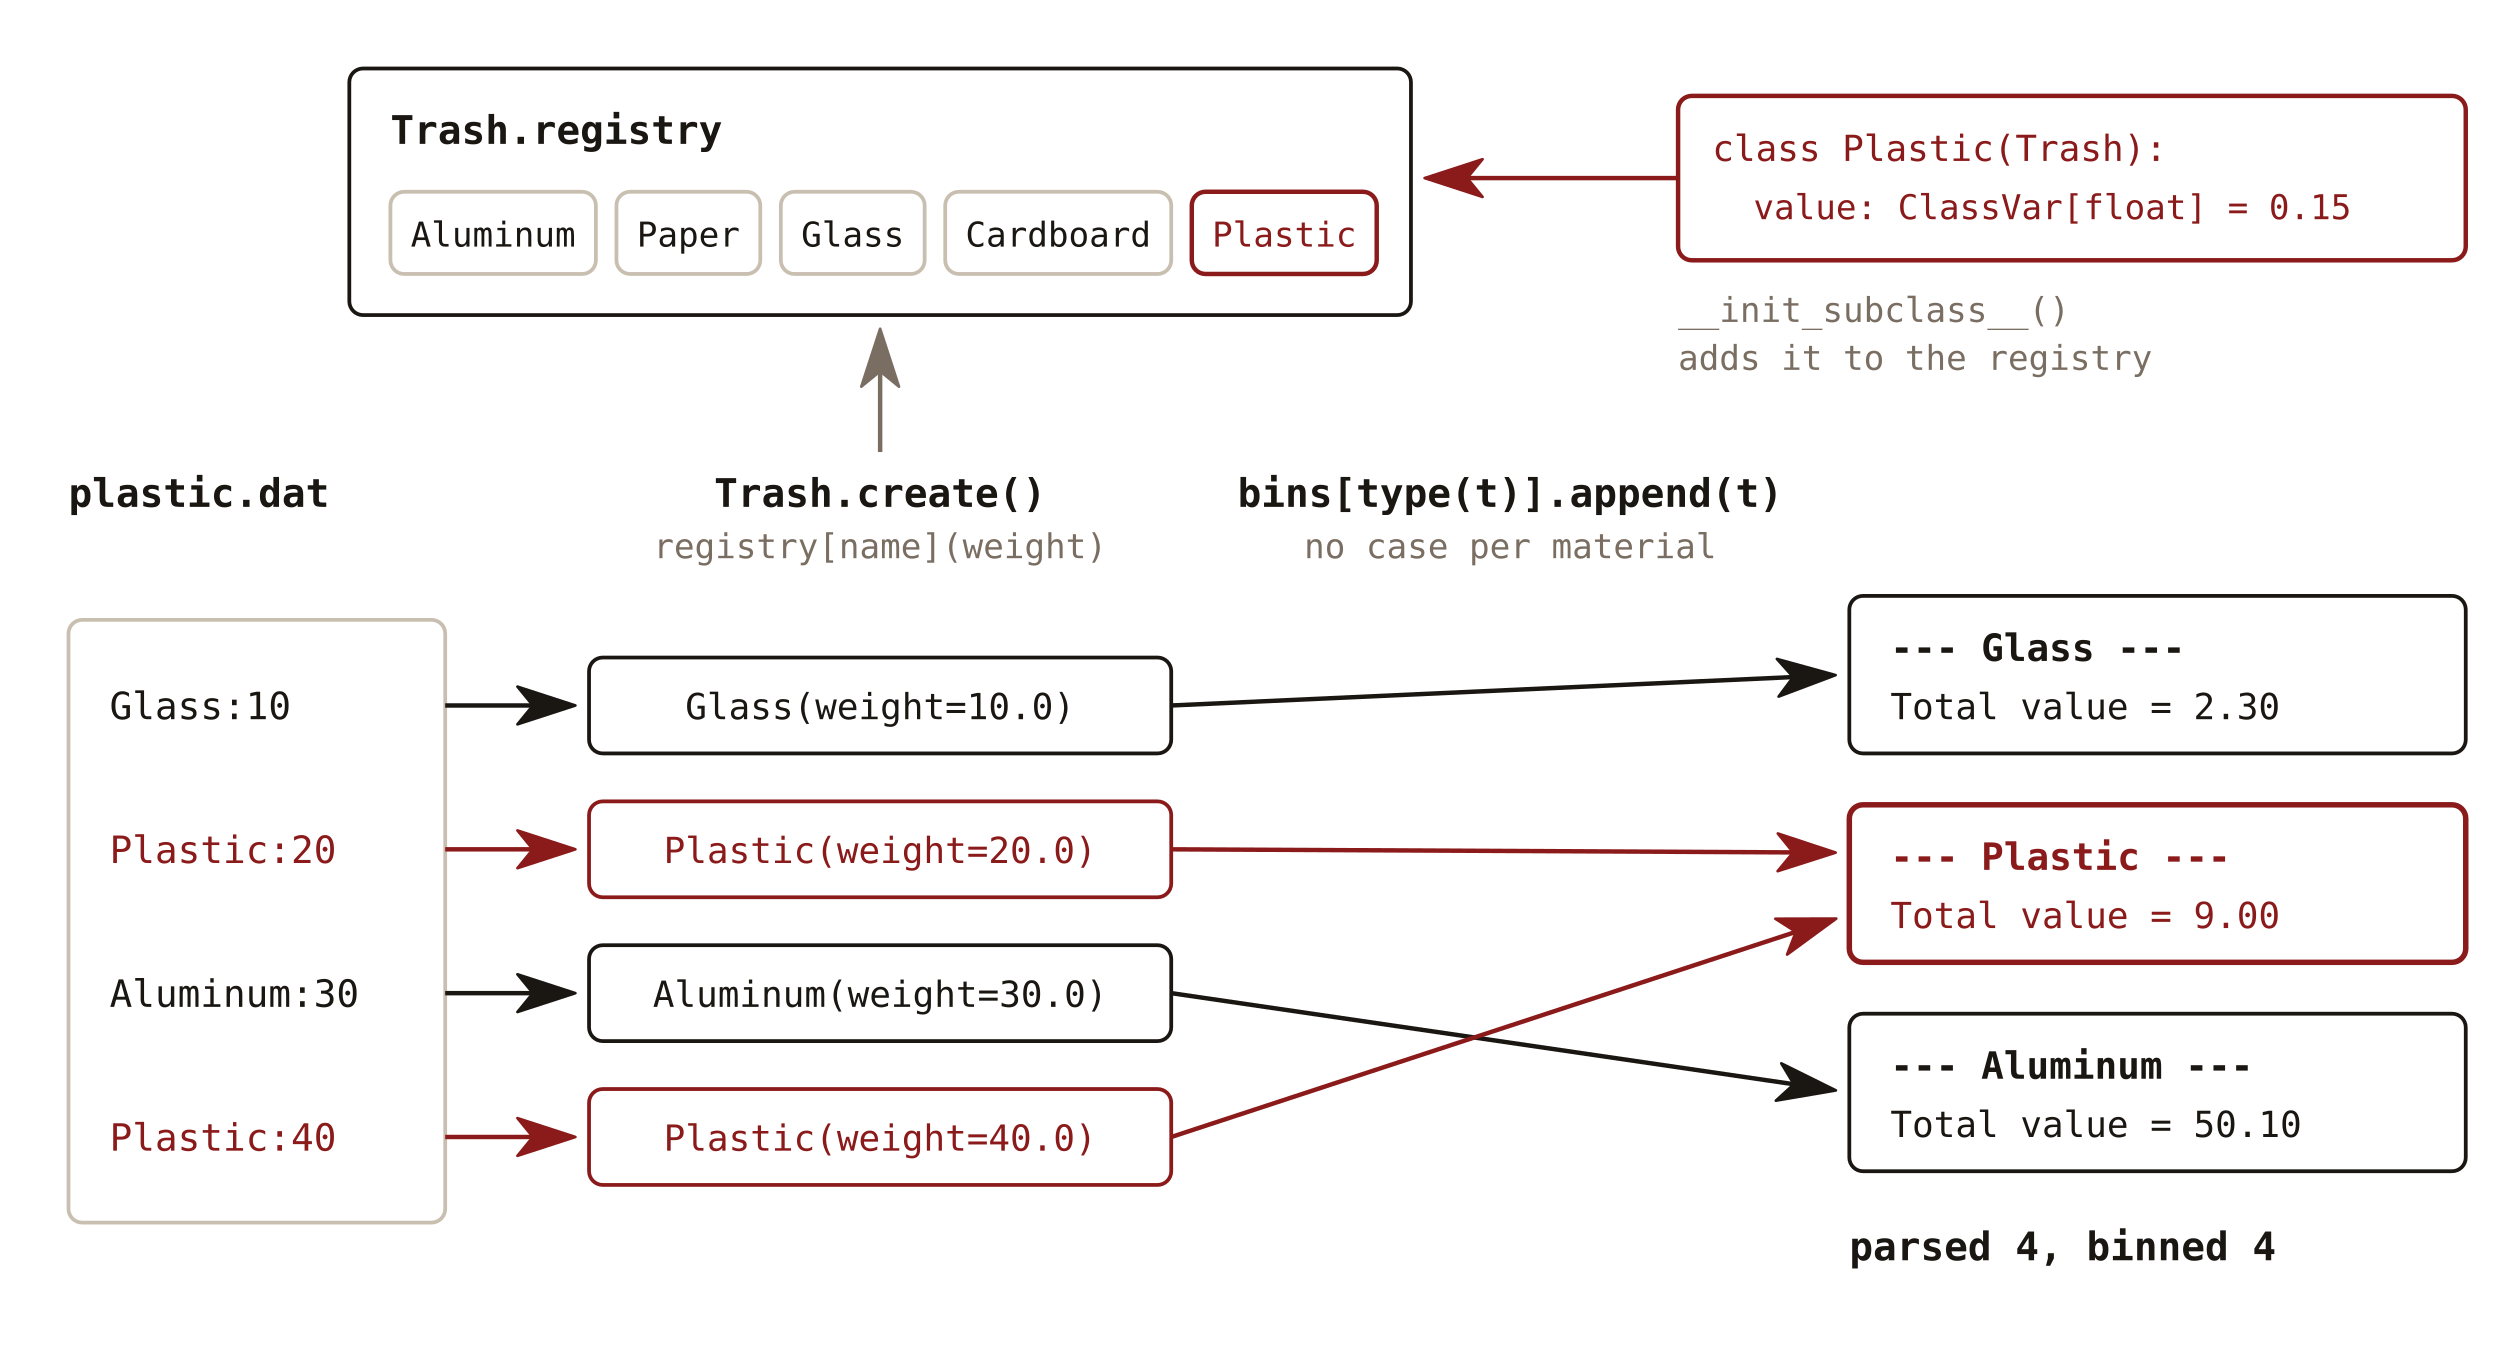
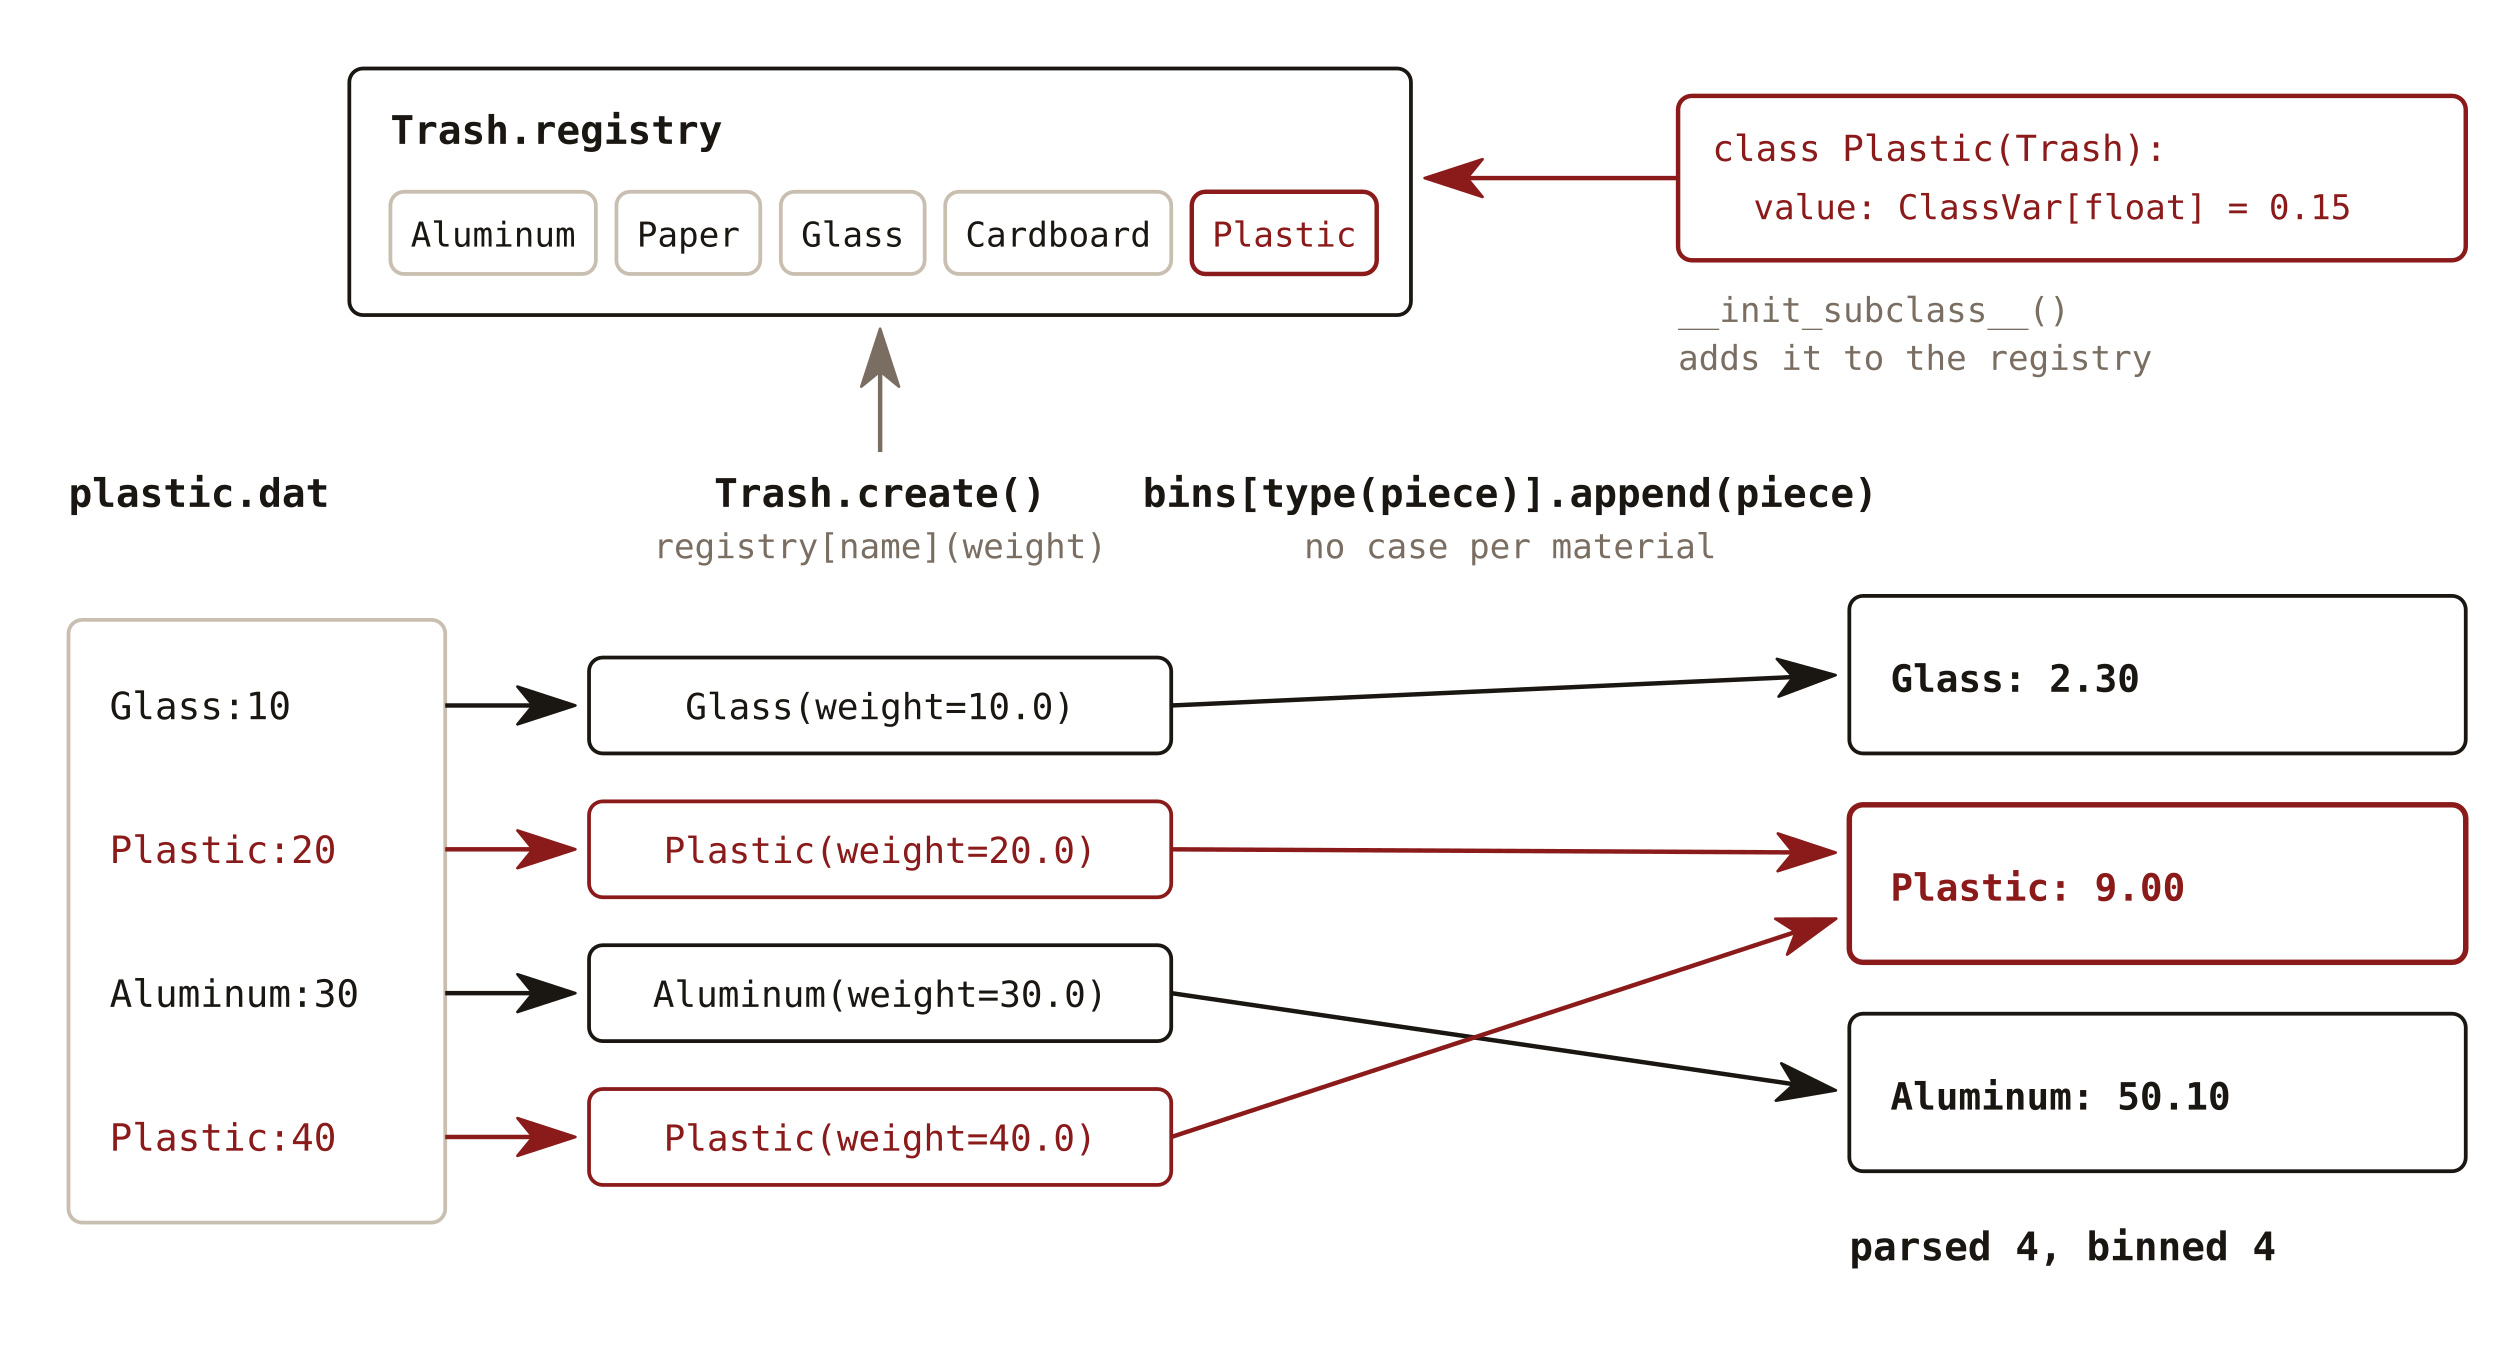
<svg xmlns="http://www.w3.org/2000/svg" viewBox="0 0 730 395" font-family="'JetBrains Mono', Consolas, monospace">
  <defs>
    <marker id="ts-ink" viewBox="0 0 18 12" refX="5" refY="6" markerWidth="18" markerHeight="12" orient="auto" markerUnits="userSpaceOnUse">
      <path d="M0.5,0.5 L17.4,6 L0.5,11.5 L5,6 Z" fill="#1a1612" stroke="#1a1612" stroke-width="0.8" stroke-linejoin="round" />
    </marker>
    <marker id="ts-red" viewBox="0 0 18 12" refX="5" refY="6" markerWidth="18" markerHeight="12" orient="auto" markerUnits="userSpaceOnUse">
      <path d="M0.5,0.5 L17.4,6 L0.5,11.5 L5,6 Z" fill="#8b1a1a" stroke="#8b1a1a" stroke-width="0.8" stroke-linejoin="round" />
    </marker>
    <marker id="ts-muted" viewBox="0 0 18 12" refX="5" refY="6" markerWidth="18" markerHeight="12" orient="auto" markerUnits="userSpaceOnUse">
      <path d="M0.5,0.5 L17.4,6 L0.5,11.5 L5,6 Z" fill="#7a6e62" stroke="#7a6e62" stroke-width="0.8" stroke-linejoin="round" />
    </marker>
  </defs>
  <rect x="490" y="28" width="230" height="48" fill="none" stroke="#8b1a1a" stroke-width="1.3" rx="4" />
  <text x="500" y="47" font-size="10.5" fill="#8b1a1a" text-anchor="start">class Plastic(Trash):</text>
  <text x="512" y="64" font-size="10" fill="#8b1a1a" text-anchor="start">value: ClassVar[float] = 0.15</text>
  <text x="490" y="94" font-size="10" fill="#7a6e62" text-anchor="start">__init_subclass__()</text>
  <text x="490" y="108" font-size="10" fill="#7a6e62" text-anchor="start">adds it to the registry</text>
  <rect x="102" y="20" width="310" height="72" fill="none" stroke="#1a1612" stroke-width="1.1" rx="4" />
  <text x="114" y="42" font-size="11.5" fill="#1a1612" font-weight="bold" text-anchor="start">Trash.registry</text>
  <rect x="114" y="56" width="60" height="24" fill="none" stroke="#c8bfb0" stroke-width="1.1" rx="4" />
  <text x="144" y="72" font-size="10" fill="#1a1612" text-anchor="middle">Aluminum</text>
  <rect x="180" y="56" width="42" height="24" fill="none" stroke="#c8bfb0" stroke-width="1.1" rx="4" />
  <text x="201" y="72" font-size="10" fill="#1a1612" text-anchor="middle">Paper</text>
  <rect x="228" y="56" width="42" height="24" fill="none" stroke="#c8bfb0" stroke-width="1.1" rx="4" />
  <text x="249" y="72" font-size="10" fill="#1a1612" text-anchor="middle">Glass</text>
  <rect x="276" y="56" width="66" height="24" fill="none" stroke="#c8bfb0" stroke-width="1.1" rx="4" />
  <text x="309" y="72" font-size="10" fill="#1a1612" text-anchor="middle">Cardboard</text>
  <rect x="348" y="56" width="54" height="24" fill="none" stroke="#8b1a1a" stroke-width="1.3" rx="4" />
  <text x="375" y="72" font-size="10" fill="#8b1a1a" text-anchor="middle">Plastic</text>
  <line x1="490" y1="52" x2="428.4" y2="52.0" stroke="#8b1a1a" stroke-width="1.3" marker-end="url(#ts-red)" />
  <text x="20" y="148" font-size="11.5" fill="#1a1612" font-weight="bold" text-anchor="start">plastic.dat</text>
  <text x="257" y="148" font-size="11.5" fill="#1a1612" font-weight="bold" text-anchor="middle">Trash.create()</text>
  <text x="257" y="163" font-size="10" fill="#7a6e62" text-anchor="middle">registry[name](weight)</text>
-   <text x="441" y="148" font-size="11.5" fill="#1a1612" font-weight="bold" text-anchor="middle">bins[type(t)].append(t)</text>
+   <text x="441" y="148" font-size="11.5" fill="#1a1612" font-weight="bold" text-anchor="middle">bins[type(piece)].append(piece)</text>
  <text x="441" y="163" font-size="10" fill="#7a6e62" text-anchor="middle">no case per material</text>
  <line x1="257" y1="132" x2="257.0" y2="108.4" stroke="#7a6e62" stroke-width="1.3" marker-end="url(#ts-muted)" />
  <rect x="20" y="181" width="110" height="176" fill="none" stroke="#c8bfb0" stroke-width="1.1" rx="4" />
  <text x="32" y="210" font-size="11" fill="#1a1612" text-anchor="start">Glass:10</text>
  <line x1="130" y1="206" x2="155.6" y2="206.0" stroke="#1a1612" stroke-width="1.3" marker-end="url(#ts-ink)" />
  <rect x="172" y="192" width="170" height="28" fill="none" stroke="#1a1612" stroke-width="1.1" rx="4" />
  <text x="257" y="210" font-size="10.5" fill="#1a1612" text-anchor="middle">Glass(weight=10.0)</text>
  <line x1="342" y1="206" x2="523.6" y2="197.7" stroke="#1a1612" stroke-width="1.3" marker-end="url(#ts-ink)" />
  <text x="32" y="252" font-size="11" fill="#8b1a1a" text-anchor="start">Plastic:20</text>
  <line x1="130" y1="248" x2="155.6" y2="248.0" stroke="#8b1a1a" stroke-width="1.3" marker-end="url(#ts-red)" />
  <rect x="172" y="234" width="170" height="28" fill="none" stroke="#8b1a1a" stroke-width="1.1" rx="4" />
  <text x="257" y="252" font-size="10.5" fill="#8b1a1a" text-anchor="middle">Plastic(weight=20.0)</text>
  <line x1="342" y1="248" x2="523.6" y2="248.9" stroke="#8b1a1a" stroke-width="1.3" marker-end="url(#ts-red)" />
  <text x="32" y="294" font-size="11" fill="#1a1612" text-anchor="start">Aluminum:30</text>
  <line x1="130" y1="290" x2="155.6" y2="290.0" stroke="#1a1612" stroke-width="1.3" marker-end="url(#ts-ink)" />
  <rect x="172" y="276" width="170" height="28" fill="none" stroke="#1a1612" stroke-width="1.1" rx="4" />
  <text x="257" y="294" font-size="10.5" fill="#1a1612" text-anchor="middle">Aluminum(weight=30.0)</text>
  <line x1="342" y1="290" x2="523.8" y2="316.6" stroke="#1a1612" stroke-width="1.3" marker-end="url(#ts-ink)" />
  <text x="32" y="336" font-size="11" fill="#8b1a1a" text-anchor="start">Plastic:40</text>
  <line x1="130" y1="332" x2="155.6" y2="332.0" stroke="#8b1a1a" stroke-width="1.3" marker-end="url(#ts-red)" />
  <rect x="172" y="318" width="170" height="28" fill="none" stroke="#8b1a1a" stroke-width="1.1" rx="4" />
  <text x="257" y="336" font-size="10.5" fill="#8b1a1a" text-anchor="middle">Plastic(weight=40.0)</text>
  <line x1="342" y1="332" x2="524.4" y2="272.1" stroke="#8b1a1a" stroke-width="1.3" marker-end="url(#ts-red)" />
  <rect x="540" y="174" width="180" height="46" fill="none" stroke="#1a1612" stroke-width="1.1" rx="4" />
-   <text x="552" y="193" font-size="11" fill="#1a1612" font-weight="bold" text-anchor="start">--- Glass ---</text>
-   <text x="552" y="210" font-size="10.5" fill="#1a1612" text-anchor="start">Total value = 2.30</text>
+   <text x="552" y="202" font-size="11" fill="#1a1612" font-weight="bold" text-anchor="start">Glass: 2.30</text>
  <rect x="540" y="235" width="180" height="46" fill="none" stroke="#8b1a1a" stroke-width="1.6" rx="4" />
-   <text x="552" y="254" font-size="11" fill="#8b1a1a" font-weight="bold" text-anchor="start">--- Plastic ---</text>
-   <text x="552" y="271" font-size="10.5" fill="#8b1a1a" text-anchor="start">Total value = 9.00</text>
+   <text x="552" y="263" font-size="11" fill="#8b1a1a" font-weight="bold" text-anchor="start">Plastic: 9.00</text>
  <rect x="540" y="296" width="180" height="46" fill="none" stroke="#1a1612" stroke-width="1.1" rx="4" />
-   <text x="552" y="315" font-size="11" fill="#1a1612" font-weight="bold" text-anchor="start">--- Aluminum ---</text>
-   <text x="552" y="332" font-size="10.5" fill="#1a1612" text-anchor="start">Total value = 50.10</text>
+   <text x="552" y="324" font-size="11" fill="#1a1612" font-weight="bold" text-anchor="start">Aluminum: 50.10</text>
  <text x="540" y="368" font-size="11.5" fill="#1a1612" font-weight="bold" text-anchor="start">parsed 4, binned 4</text>
</svg>
